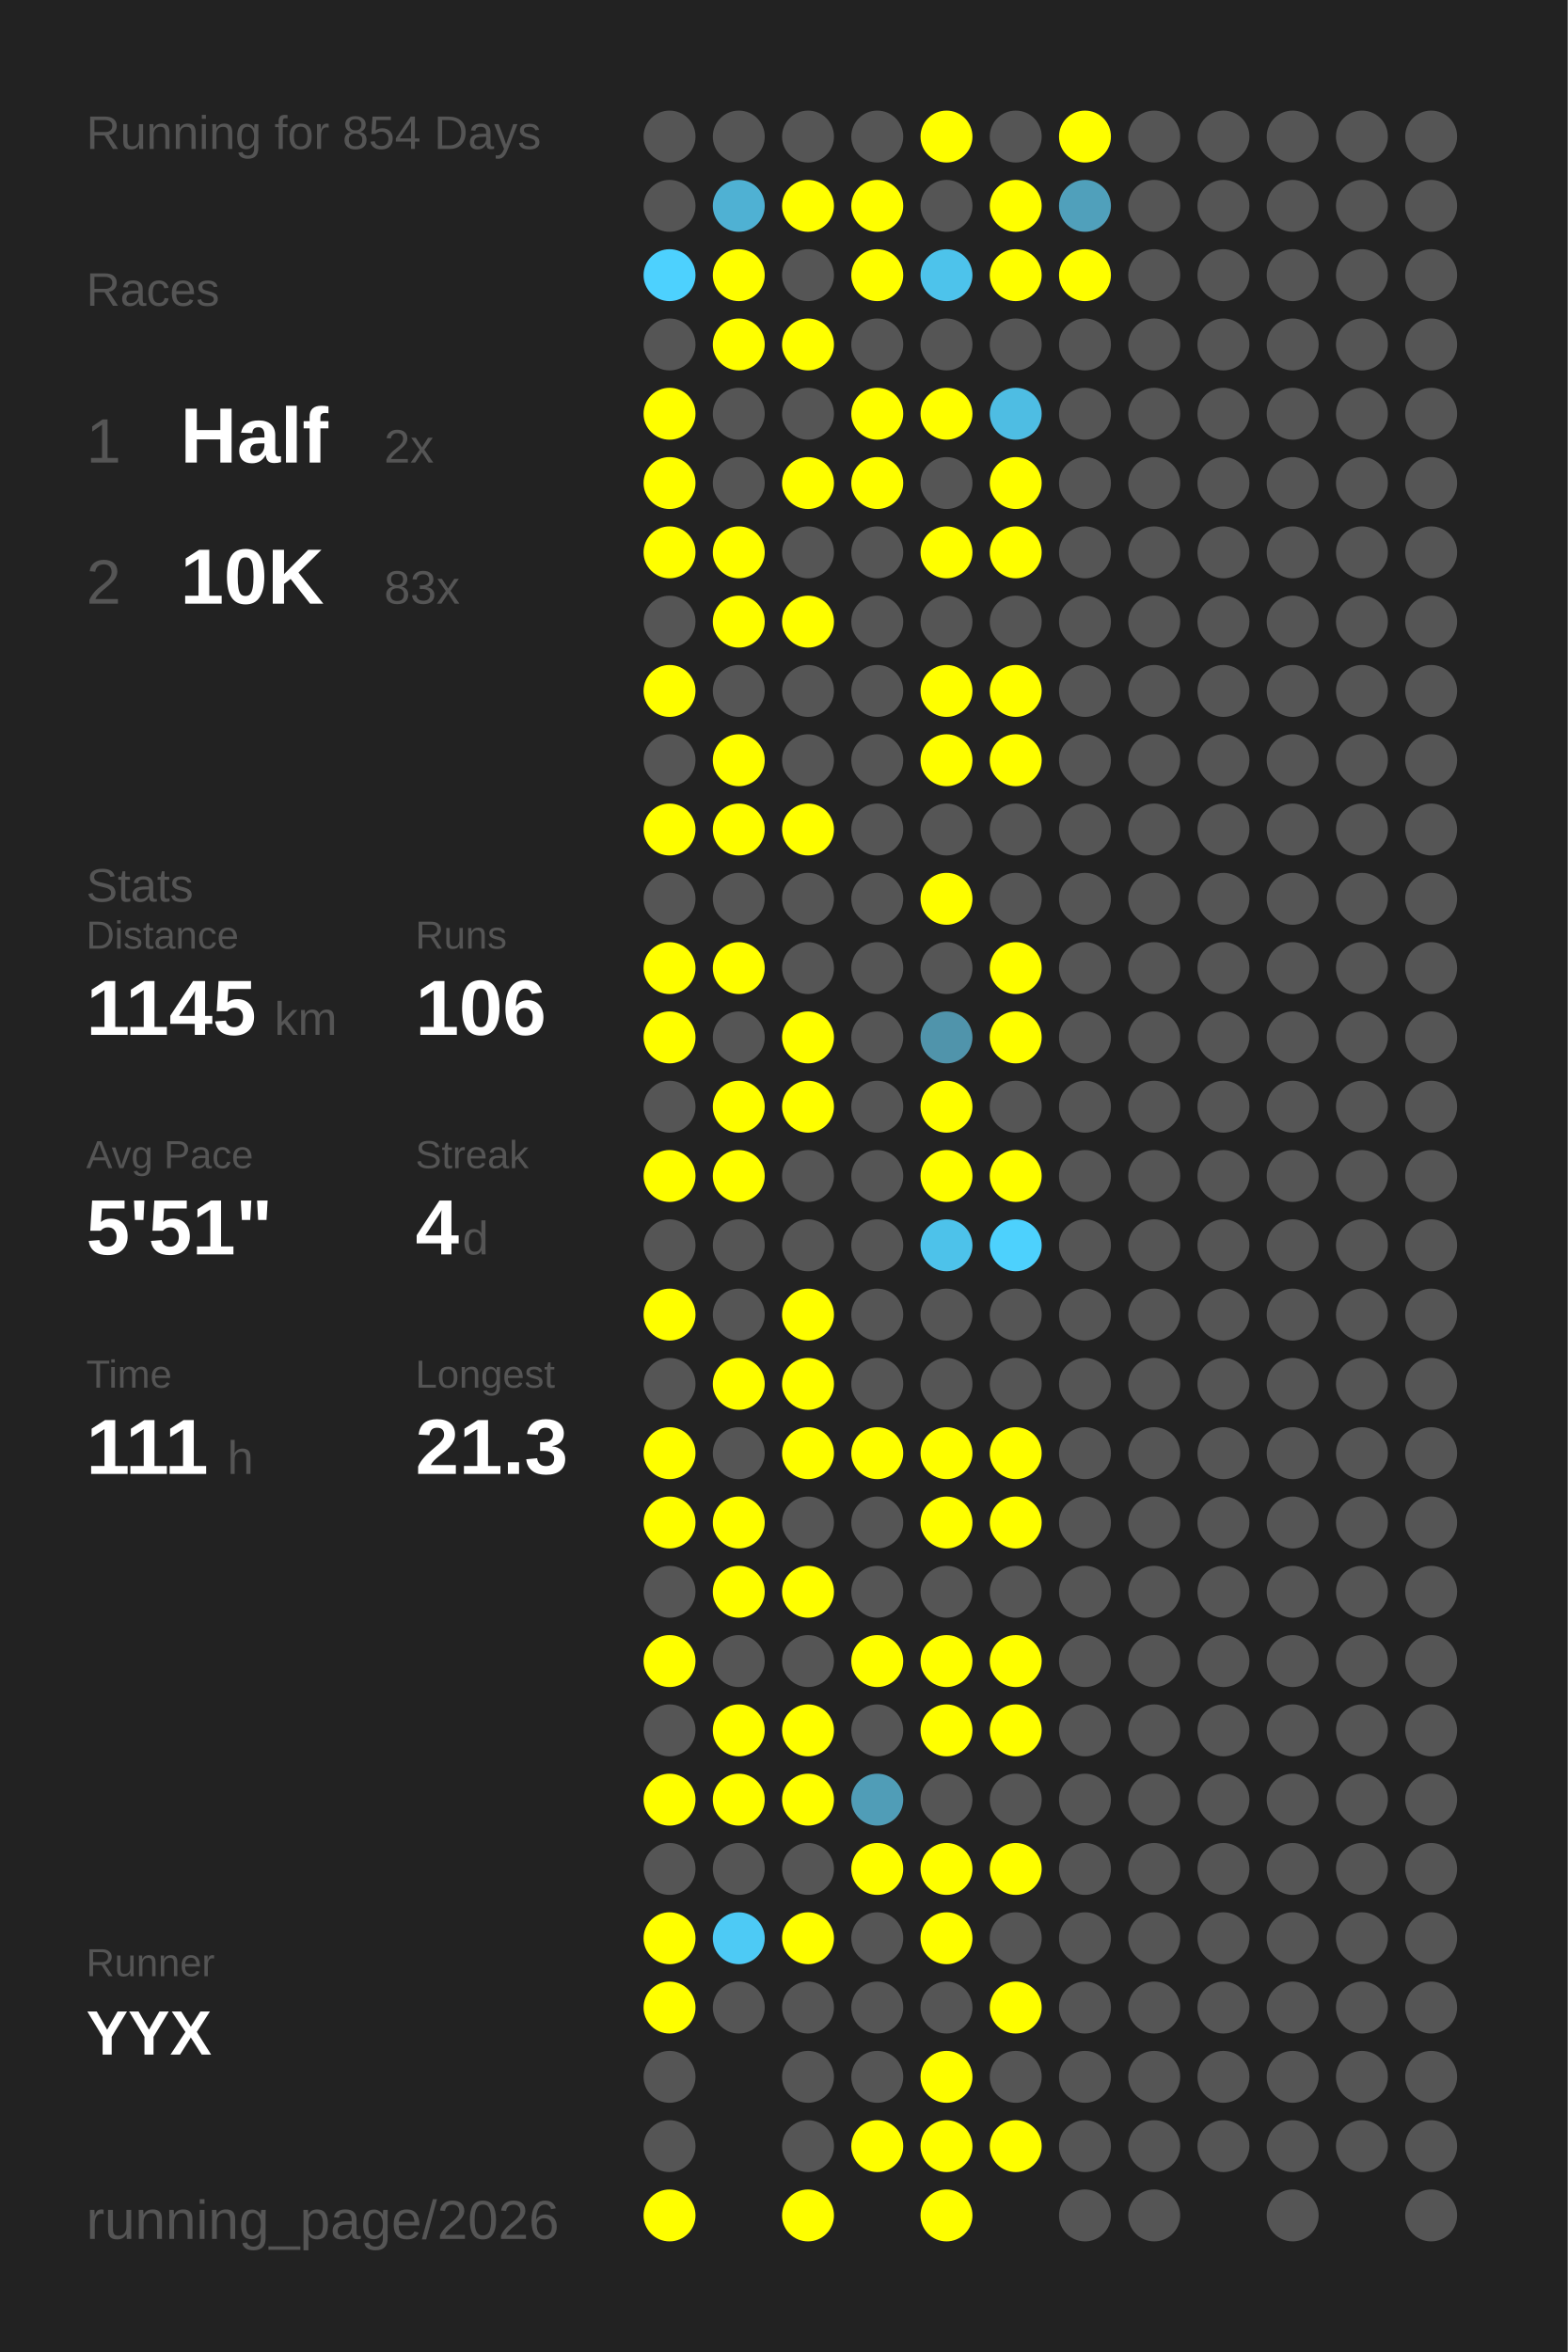
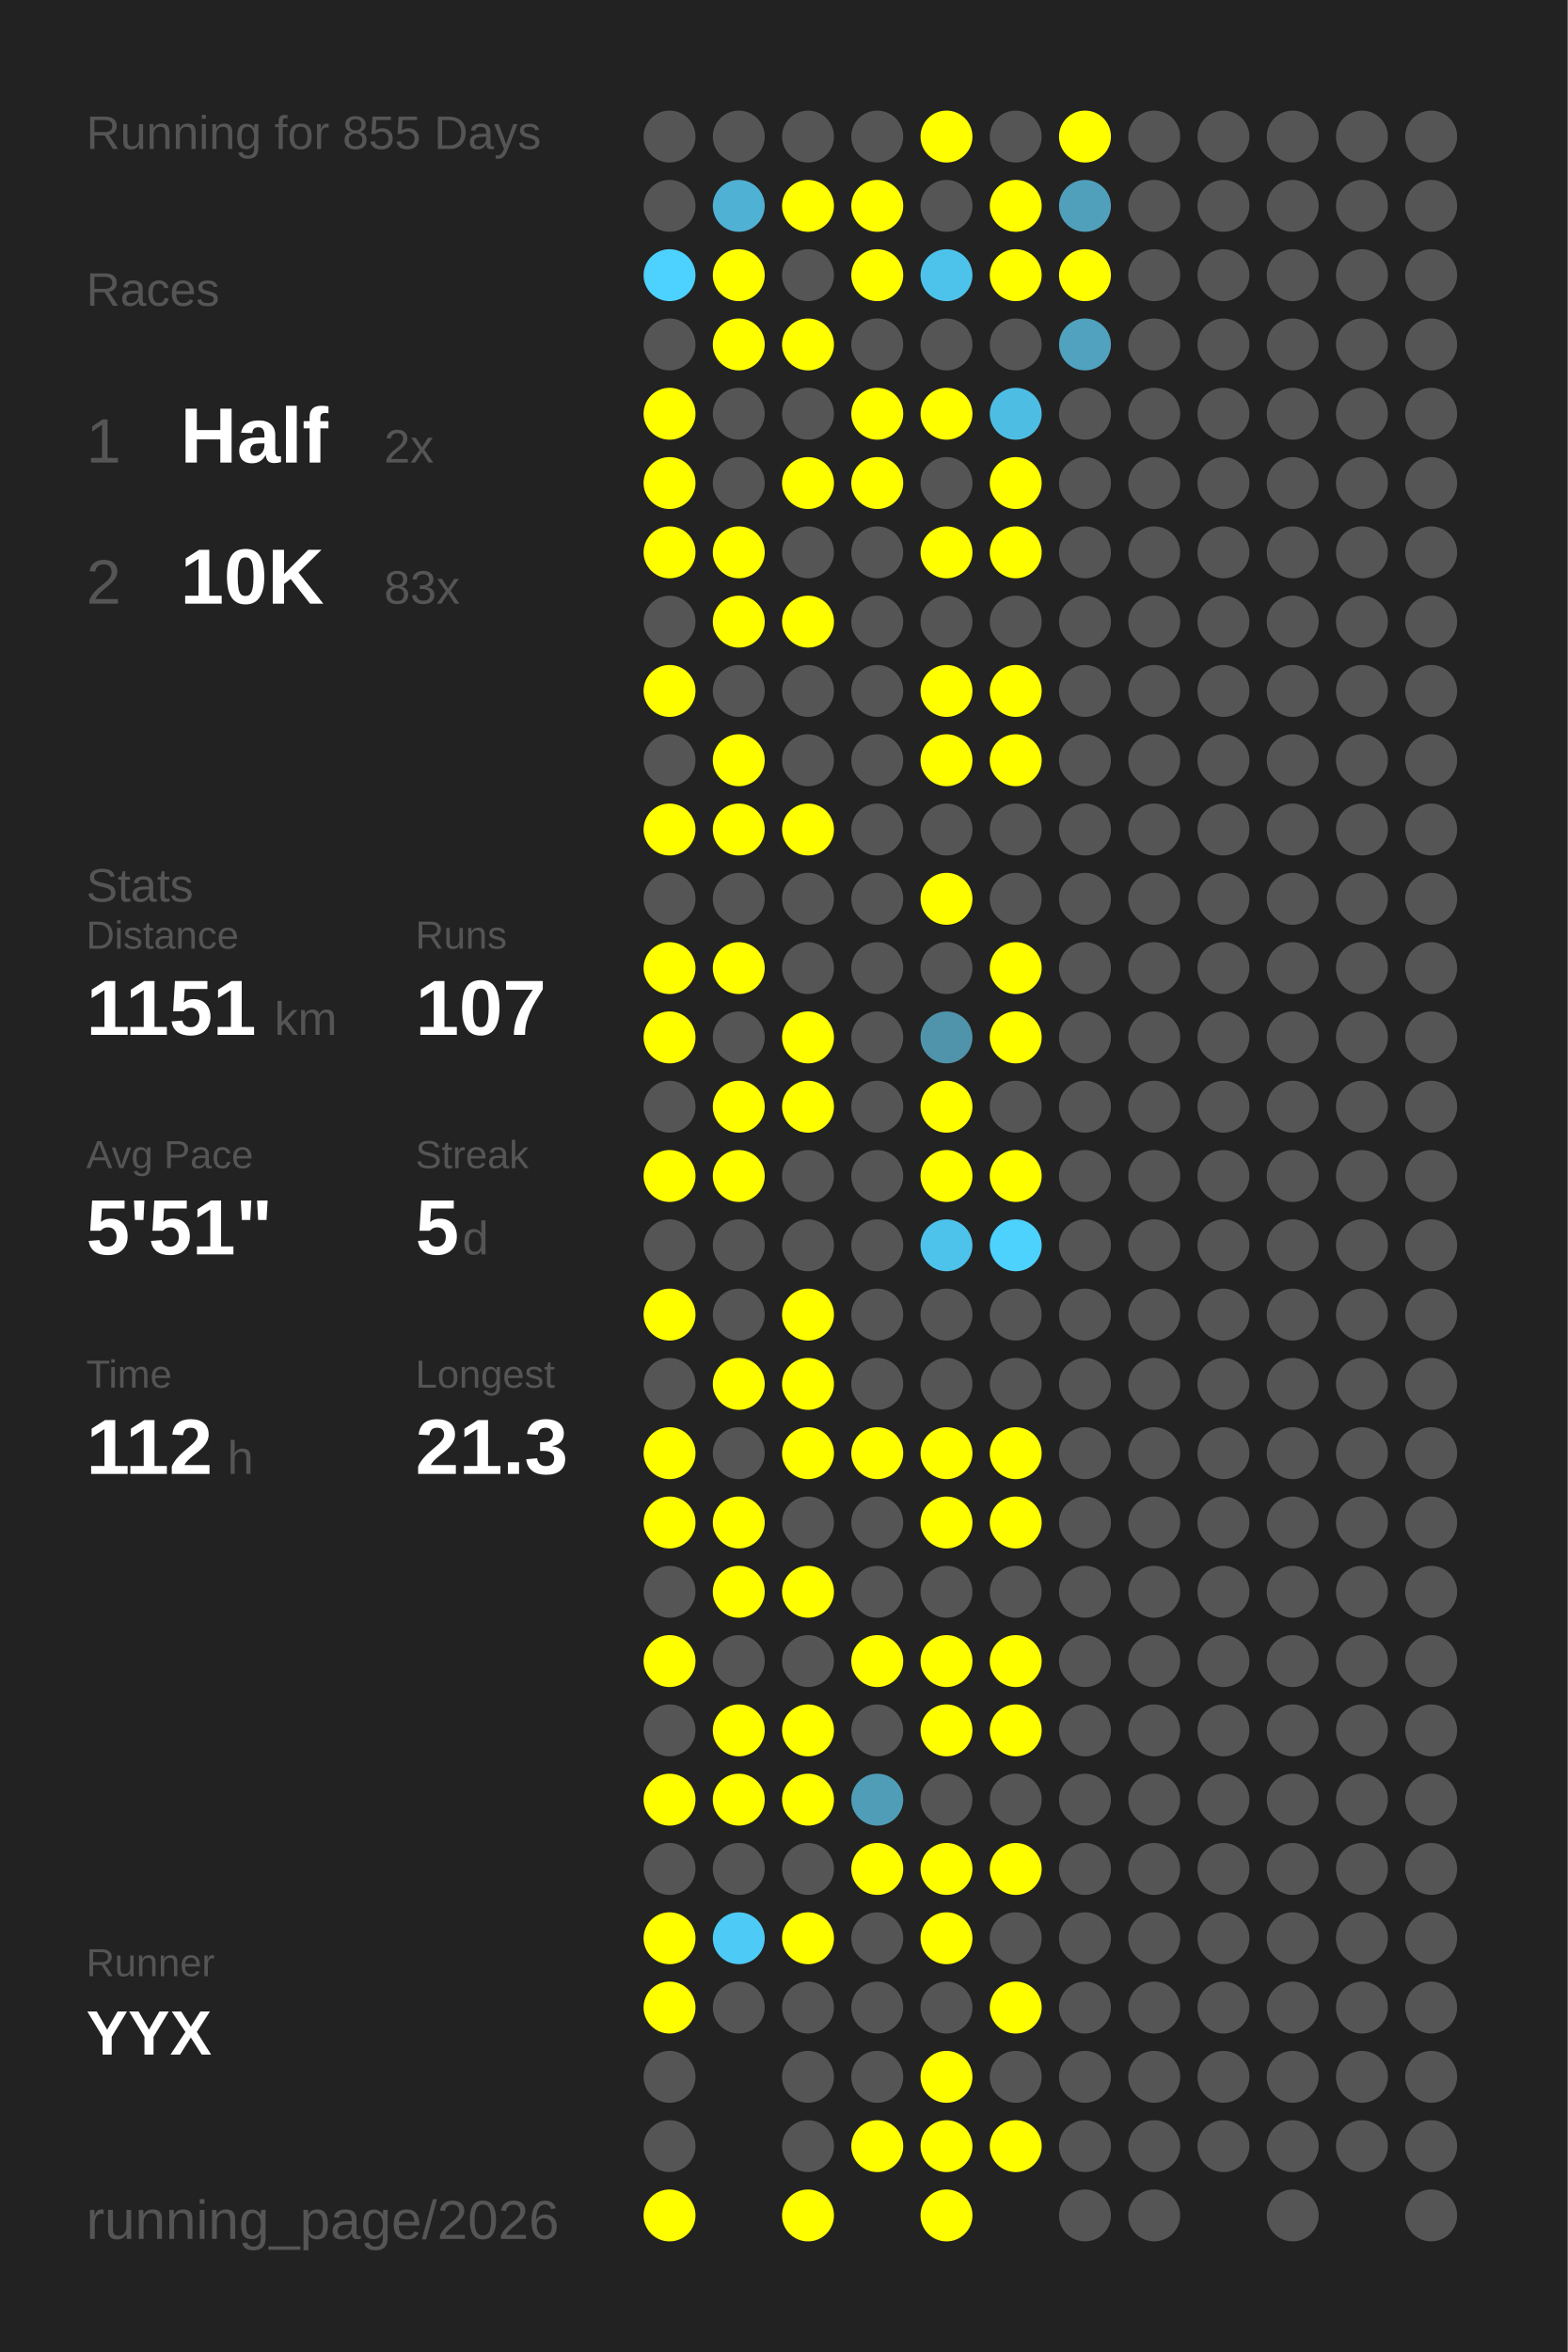
<svg xmlns="http://www.w3.org/2000/svg" baseProfile="full" height="300mm" version="1.1" viewBox="0,0,200,300" width="200mm">
  <defs />
  <rect fill="#222222" height="300" width="200" x="0" y="0" />
-   <text fill="#555555" style="font-size:6px; font-family:Arial;" x="11" y="19">Running for 854 Days</text>
+   <text fill="#555555" style="font-size:6px; font-family:Arial;" x="11" y="19">Running for 855 Days</text>
  <text fill="#555555" style="font-size:6px; font-family:Arial;" x="11" y="39">Races</text>
  <text fill="#555555" style="font-size:8px; font-family:Arial;" x="11" y="59">1</text>
  <text fill="#FFFFFF" style="font-size:10px; font-family:Arial; font-weight:bold;" x="23" y="59">Half</text>
  <text fill="#555555" style="font-size:6px; font-family:Arial;" x="49" y="59">2x</text>
  <text fill="#555555" style="font-size:8px; font-family:Arial;" x="11" y="77">2</text>
  <text fill="#FFFFFF" style="font-size:10px; font-family:Arial; font-weight:bold;" x="23" y="77">10K</text>
  <text fill="#555555" style="font-size:6px; font-family:Arial;" x="49" y="77">83x</text>
  <text fill="#555555" style="font-size:6px; font-family:Arial;" x="11" y="115">Stats</text>
  <text fill="#555555" style="font-size:5px; font-family:Arial;" x="11" y="121">Distance</text>
-   <text fill="#FFFFFF" style="font-size:10px; font-family:Arial; font-weight:bold;" x="11" y="132">1145</text>
+   <text fill="#FFFFFF" style="font-size:10px; font-family:Arial; font-weight:bold;" x="11" y="132">1151</text>
  <text fill="#555555" style="font-size:6px; font-family:Arial;" x="35" y="132">km</text>
  <text fill="#555555" style="font-size:5px; font-family:Arial;" x="53" y="121">Runs</text>
-   <text fill="#FFFFFF" style="font-size:10px; font-family:Arial; font-weight:bold;" x="53" y="132">106</text>
+   <text fill="#FFFFFF" style="font-size:10px; font-family:Arial; font-weight:bold;" x="53" y="132">107</text>
  <text fill="#555555" style="font-size:5px; font-family:Arial;" x="11" y="149">Avg Pace</text>
  <text fill="#FFFFFF" style="font-size:10px; font-family:Arial; font-weight:bold;" x="11" y="160">5'51"</text>
  <text fill="#555555" style="font-size:5px; font-family:Arial;" x="53" y="149">Streak</text>
-   <text fill="#FFFFFF" style="font-size:10px; font-family:Arial; font-weight:bold;" x="53" y="160">4</text>
+   <text fill="#FFFFFF" style="font-size:10px; font-family:Arial; font-weight:bold;" x="53" y="160">5</text>
  <text fill="#555555" style="font-size:6px; font-family:Arial;" x="59" y="160">d</text>
  <text fill="#555555" style="font-size:5px; font-family:Arial;" x="11" y="177">Time</text>
-   <text fill="#FFFFFF" style="font-size:10px; font-family:Arial; font-weight:bold;" x="11" y="188">111</text>
+   <text fill="#FFFFFF" style="font-size:10px; font-family:Arial; font-weight:bold;" x="11" y="188">112</text>
  <text fill="#555555" style="font-size:6px; font-family:Arial;" x="29" y="188">h</text>
  <text fill="#555555" style="font-size:5px; font-family:Arial;" x="53" y="177">Longest</text>
  <text fill="#FFFFFF" style="font-size:10px; font-family:Arial; font-weight:bold;" x="53" y="188">21.3</text>
  <text fill="#555555" style="font-size:5px; font-family:Arial;" x="11" y="252.065">Runner</text>
  <text fill="#FFFFFF" style="font-size:8px; font-family:Arial; font-weight:bold;" x="11" y="262.065">YYX</text>
  <text fill="#555555" style="font-size:7px; font-family:Arial;" x="11" y="285.581">running_page/2026</text>
  <circle cx="85.417" cy="17.419" fill="#555555" r="3.312" />
  <circle cx="85.417" cy="26.258" fill="#555555" r="3.312" />
  <circle cx="85.417" cy="35.097" fill="#4dd1fe" r="3.312" />
  <circle cx="85.417" cy="43.935" fill="#555555" r="3.312" />
  <circle cx="85.417" cy="52.774" fill="#FFFF00" r="3.312" />
  <circle cx="85.417" cy="61.613" fill="#FFFF00" r="3.312" />
  <circle cx="85.417" cy="70.452" fill="#FFFF00" r="3.312" />
  <circle cx="85.417" cy="79.29" fill="#555555" r="3.312" />
  <circle cx="85.417" cy="88.129" fill="#FFFF00" r="3.312" />
  <circle cx="85.417" cy="96.968" fill="#555555" r="3.312" />
  <circle cx="85.417" cy="105.806" fill="#FFFF00" r="3.312" />
  <circle cx="85.417" cy="114.645" fill="#555555" r="3.312" />
  <circle cx="85.417" cy="123.484" fill="#FFFF00" r="3.312" />
  <circle cx="85.417" cy="132.323" fill="#FFFF00" r="3.312" />
  <circle cx="85.417" cy="141.161" fill="#555555" r="3.312" />
  <circle cx="85.417" cy="150" fill="#FFFF00" r="3.312" />
  <circle cx="85.417" cy="158.839" fill="#555555" r="3.312" />
  <circle cx="85.417" cy="167.677" fill="#FFFF00" r="3.312" />
  <circle cx="85.417" cy="176.516" fill="#555555" r="3.312" />
  <circle cx="85.417" cy="185.355" fill="#FFFF00" r="3.312" />
  <circle cx="85.417" cy="194.194" fill="#FFFF00" r="3.312" />
  <circle cx="85.417" cy="203.032" fill="#555555" r="3.312" />
  <circle cx="85.417" cy="211.871" fill="#FFFF00" r="3.312" />
  <circle cx="85.417" cy="220.71" fill="#555555" r="3.312" />
  <circle cx="85.417" cy="229.548" fill="#FFFF00" r="3.312" />
  <circle cx="85.417" cy="238.387" fill="#555555" r="3.312" />
  <circle cx="85.417" cy="247.226" fill="#FFFF00" r="3.312" />
  <circle cx="85.417" cy="256.065" fill="#FFFF00" r="3.312" />
  <circle cx="85.417" cy="264.903" fill="#555555" r="3.312" />
  <circle cx="85.417" cy="273.742" fill="#555555" r="3.312" />
  <circle cx="85.417" cy="282.581" fill="#FFFF00" r="3.312" />
  <circle cx="94.25" cy="17.419" fill="#555555" r="3.312" />
  <circle cx="94.25" cy="26.258" fill="#4fb1d3" r="3.312" />
  <circle cx="94.25" cy="35.097" fill="#FFFF00" r="3.312" />
  <circle cx="94.25" cy="43.935" fill="#FFFF00" r="3.312" />
  <circle cx="94.25" cy="52.774" fill="#555555" r="3.312" />
  <circle cx="94.25" cy="61.613" fill="#555555" r="3.312" />
  <circle cx="94.25" cy="70.452" fill="#FFFF00" r="3.312" />
  <circle cx="94.25" cy="79.29" fill="#FFFF00" r="3.312" />
  <circle cx="94.25" cy="88.129" fill="#555555" r="3.312" />
  <circle cx="94.25" cy="96.968" fill="#FFFF00" r="3.312" />
  <circle cx="94.25" cy="105.806" fill="#FFFF00" r="3.312" />
  <circle cx="94.25" cy="114.645" fill="#555555" r="3.312" />
  <circle cx="94.25" cy="123.484" fill="#FFFF00" r="3.312" />
  <circle cx="94.25" cy="132.323" fill="#555555" r="3.312" />
  <circle cx="94.25" cy="141.161" fill="#FFFF00" r="3.312" />
  <circle cx="94.25" cy="150" fill="#FFFF00" r="3.312" />
  <circle cx="94.25" cy="158.839" fill="#555555" r="3.312" />
  <circle cx="94.25" cy="167.677" fill="#555555" r="3.312" />
  <circle cx="94.25" cy="176.516" fill="#FFFF00" r="3.312" />
  <circle cx="94.25" cy="185.355" fill="#555555" r="3.312" />
  <circle cx="94.25" cy="194.194" fill="#FFFF00" r="3.312" />
  <circle cx="94.25" cy="203.032" fill="#FFFF00" r="3.312" />
  <circle cx="94.25" cy="211.871" fill="#555555" r="3.312" />
  <circle cx="94.25" cy="220.71" fill="#FFFF00" r="3.312" />
  <circle cx="94.25" cy="229.548" fill="#FFFF00" r="3.312" />
  <circle cx="94.25" cy="238.387" fill="#555555" r="3.312" />
  <circle cx="94.25" cy="247.226" fill="#4dcaf5" r="3.312" />
  <circle cx="94.25" cy="256.065" fill="#555555" r="3.312" />
  <circle cx="103.083" cy="17.419" fill="#555555" r="3.312" />
  <circle cx="103.083" cy="26.258" fill="#FFFF00" r="3.312" />
  <circle cx="103.083" cy="35.097" fill="#555555" r="3.312" />
  <circle cx="103.083" cy="43.935" fill="#FFFF00" r="3.312" />
  <circle cx="103.083" cy="52.774" fill="#555555" r="3.312" />
  <circle cx="103.083" cy="61.613" fill="#FFFF00" r="3.312" />
  <circle cx="103.083" cy="70.452" fill="#555555" r="3.312" />
  <circle cx="103.083" cy="79.29" fill="#FFFF00" r="3.312" />
  <circle cx="103.083" cy="88.129" fill="#555555" r="3.312" />
  <circle cx="103.083" cy="96.968" fill="#555555" r="3.312" />
  <circle cx="103.083" cy="105.806" fill="#FFFF00" r="3.312" />
  <circle cx="103.083" cy="114.645" fill="#555555" r="3.312" />
  <circle cx="103.083" cy="123.484" fill="#555555" r="3.312" />
  <circle cx="103.083" cy="132.323" fill="#FFFF00" r="3.312" />
  <circle cx="103.083" cy="141.161" fill="#FFFF00" r="3.312" />
  <circle cx="103.083" cy="150" fill="#555555" r="3.312" />
  <circle cx="103.083" cy="158.839" fill="#555555" r="3.312" />
  <circle cx="103.083" cy="167.677" fill="#FFFF00" r="3.312" />
  <circle cx="103.083" cy="176.516" fill="#FFFF00" r="3.312" />
  <circle cx="103.083" cy="185.355" fill="#FFFF00" r="3.312" />
  <circle cx="103.083" cy="194.194" fill="#555555" r="3.312" />
  <circle cx="103.083" cy="203.032" fill="#FFFF00" r="3.312" />
  <circle cx="103.083" cy="211.871" fill="#555555" r="3.312" />
  <circle cx="103.083" cy="220.71" fill="#FFFF00" r="3.312" />
  <circle cx="103.083" cy="229.548" fill="#FFFF00" r="3.312" />
  <circle cx="103.083" cy="238.387" fill="#555555" r="3.312" />
  <circle cx="103.083" cy="247.226" fill="#FFFF00" r="3.312" />
  <circle cx="103.083" cy="256.065" fill="#555555" r="3.312" />
  <circle cx="103.083" cy="264.903" fill="#555555" r="3.312" />
  <circle cx="103.083" cy="273.742" fill="#555555" r="3.312" />
  <circle cx="103.083" cy="282.581" fill="#FFFF00" r="3.312" />
  <circle cx="111.917" cy="17.419" fill="#555555" r="3.312" />
  <circle cx="111.917" cy="26.258" fill="#FFFF00" r="3.312" />
  <circle cx="111.917" cy="35.097" fill="#FFFF00" r="3.312" />
  <circle cx="111.917" cy="43.935" fill="#555555" r="3.312" />
  <circle cx="111.917" cy="52.774" fill="#FFFF00" r="3.312" />
  <circle cx="111.917" cy="61.613" fill="#FFFF00" r="3.312" />
  <circle cx="111.917" cy="70.452" fill="#555555" r="3.312" />
  <circle cx="111.917" cy="79.29" fill="#555555" r="3.312" />
  <circle cx="111.917" cy="88.129" fill="#555555" r="3.312" />
  <circle cx="111.917" cy="96.968" fill="#555555" r="3.312" />
  <circle cx="111.917" cy="105.806" fill="#555555" r="3.312" />
  <circle cx="111.917" cy="114.645" fill="#555555" r="3.312" />
  <circle cx="111.917" cy="123.484" fill="#555555" r="3.312" />
  <circle cx="111.917" cy="132.323" fill="#555555" r="3.312" />
  <circle cx="111.917" cy="141.161" fill="#555555" r="3.312" />
  <circle cx="111.917" cy="150" fill="#555555" r="3.312" />
  <circle cx="111.917" cy="158.839" fill="#555555" r="3.312" />
  <circle cx="111.917" cy="167.677" fill="#555555" r="3.312" />
  <circle cx="111.917" cy="176.516" fill="#555555" r="3.312" />
  <circle cx="111.917" cy="185.355" fill="#FFFF00" r="3.312" />
  <circle cx="111.917" cy="194.194" fill="#555555" r="3.312" />
  <circle cx="111.917" cy="203.032" fill="#555555" r="3.312" />
  <circle cx="111.917" cy="211.871" fill="#FFFF00" r="3.312" />
  <circle cx="111.917" cy="220.71" fill="#555555" r="3.312" />
  <circle cx="111.917" cy="229.548" fill="#509db7" r="3.312" />
  <circle cx="111.917" cy="238.387" fill="#FFFF00" r="3.312" />
  <circle cx="111.917" cy="247.226" fill="#555555" r="3.312" />
  <circle cx="111.917" cy="256.065" fill="#555555" r="3.312" />
  <circle cx="111.917" cy="264.903" fill="#555555" r="3.312" />
  <circle cx="111.917" cy="273.742" fill="#FFFF00" r="3.312" />
  <circle cx="120.75" cy="17.419" fill="#FFFF00" r="3.312" />
  <circle cx="120.75" cy="26.258" fill="#555555" r="3.312" />
  <circle cx="120.75" cy="35.097" fill="#4dc3eb" r="3.312" />
  <circle cx="120.75" cy="43.935" fill="#555555" r="3.312" />
  <circle cx="120.75" cy="52.774" fill="#FFFF00" r="3.312" />
  <circle cx="120.75" cy="61.613" fill="#555555" r="3.312" />
  <circle cx="120.75" cy="70.452" fill="#FFFF00" r="3.312" />
  <circle cx="120.75" cy="79.29" fill="#555555" r="3.312" />
  <circle cx="120.75" cy="88.129" fill="#FFFF00" r="3.312" />
  <circle cx="120.75" cy="96.968" fill="#FFFF00" r="3.312" />
  <circle cx="120.75" cy="105.806" fill="#555555" r="3.312" />
  <circle cx="120.75" cy="114.645" fill="#FFFF00" r="3.312" />
  <circle cx="120.75" cy="123.484" fill="#555555" r="3.312" />
  <circle cx="120.75" cy="132.323" fill="#5094ab" r="3.312" />
  <circle cx="120.75" cy="141.161" fill="#FFFF00" r="3.312" />
  <circle cx="120.75" cy="150" fill="#FFFF00" r="3.312" />
  <circle cx="120.75" cy="158.839" fill="#4dc2ea" r="3.312" />
  <circle cx="120.75" cy="167.677" fill="#555555" r="3.312" />
  <circle cx="120.75" cy="176.516" fill="#555555" r="3.312" />
  <circle cx="120.75" cy="185.355" fill="#FFFF00" r="3.312" />
  <circle cx="120.75" cy="194.194" fill="#FFFF00" r="3.312" />
  <circle cx="120.75" cy="203.032" fill="#555555" r="3.312" />
  <circle cx="120.75" cy="211.871" fill="#FFFF00" r="3.312" />
  <circle cx="120.75" cy="220.71" fill="#FFFF00" r="3.312" />
  <circle cx="120.75" cy="229.548" fill="#555555" r="3.312" />
  <circle cx="120.75" cy="238.387" fill="#FFFF00" r="3.312" />
  <circle cx="120.75" cy="247.226" fill="#FFFF00" r="3.312" />
  <circle cx="120.75" cy="256.065" fill="#555555" r="3.312" />
  <circle cx="120.75" cy="264.903" fill="#FFFF00" r="3.312" />
  <circle cx="120.75" cy="273.742" fill="#FFFF00" r="3.312" />
  <circle cx="120.75" cy="282.581" fill="#FFFF00" r="3.312" />
  <circle cx="129.583" cy="17.419" fill="#555555" r="3.312" />
  <circle cx="129.583" cy="26.258" fill="#FFFF00" r="3.312" />
  <circle cx="129.583" cy="35.097" fill="#FFFF00" r="3.312" />
  <circle cx="129.583" cy="43.935" fill="#555555" r="3.312" />
  <circle cx="129.583" cy="52.774" fill="#4ebde3" r="3.312" />
  <circle cx="129.583" cy="61.613" fill="#FFFF00" r="3.312" />
  <circle cx="129.583" cy="70.452" fill="#FFFF00" r="3.312" />
  <circle cx="129.583" cy="79.29" fill="#555555" r="3.312" />
  <circle cx="129.583" cy="88.129" fill="#FFFF00" r="3.312" />
  <circle cx="129.583" cy="96.968" fill="#FFFF00" r="3.312" />
  <circle cx="129.583" cy="105.806" fill="#555555" r="3.312" />
  <circle cx="129.583" cy="114.645" fill="#555555" r="3.312" />
  <circle cx="129.583" cy="123.484" fill="#FFFF00" r="3.312" />
  <circle cx="129.583" cy="132.323" fill="#FFFF00" r="3.312" />
  <circle cx="129.583" cy="141.161" fill="#555555" r="3.312" />
  <circle cx="129.583" cy="150" fill="#FFFF00" r="3.312" />
  <circle cx="129.583" cy="158.839" fill="#4dd1fd" r="3.312" />
  <circle cx="129.583" cy="167.677" fill="#555555" r="3.312" />
  <circle cx="129.583" cy="176.516" fill="#555555" r="3.312" />
  <circle cx="129.583" cy="185.355" fill="#FFFF00" r="3.312" />
  <circle cx="129.583" cy="194.194" fill="#FFFF00" r="3.312" />
  <circle cx="129.583" cy="203.032" fill="#555555" r="3.312" />
  <circle cx="129.583" cy="211.871" fill="#FFFF00" r="3.312" />
  <circle cx="129.583" cy="220.71" fill="#FFFF00" r="3.312" />
  <circle cx="129.583" cy="229.548" fill="#555555" r="3.312" />
  <circle cx="129.583" cy="238.387" fill="#FFFF00" r="3.312" />
  <circle cx="129.583" cy="247.226" fill="#555555" r="3.312" />
  <circle cx="129.583" cy="256.065" fill="#FFFF00" r="3.312" />
  <circle cx="129.583" cy="264.903" fill="#555555" r="3.312" />
  <circle cx="129.583" cy="273.742" fill="#FFFF00" r="3.312" />
  <circle cx="138.417" cy="17.419" fill="#FFFF00" r="3.312" />
  <circle cx="138.417" cy="26.258" fill="#50a0bb" r="3.312" />
  <circle cx="138.417" cy="35.097" fill="#FFFF00" r="3.312" />
-   <circle cx="138.417" cy="43.935" fill="#555555" r="3.312" />
+   <circle cx="138.417" cy="43.935" fill="#50a2be" r="3.312" />
  <circle cx="138.417" cy="52.774" fill="#555555" r="3.312" />
  <circle cx="138.417" cy="61.613" fill="#555555" r="3.312" />
  <circle cx="138.417" cy="70.452" fill="#555555" r="3.312" />
  <circle cx="138.417" cy="79.29" fill="#555555" r="3.312" />
  <circle cx="138.417" cy="88.129" fill="#555555" r="3.312" />
  <circle cx="138.417" cy="96.968" fill="#555555" r="3.312" />
  <circle cx="138.417" cy="105.806" fill="#555555" r="3.312" />
  <circle cx="138.417" cy="114.645" fill="#555555" r="3.312" />
  <circle cx="138.417" cy="123.484" fill="#555555" r="3.312" />
  <circle cx="138.417" cy="132.323" fill="#555555" r="3.312" />
  <circle cx="138.417" cy="141.161" fill="#555555" r="3.312" />
  <circle cx="138.417" cy="150" fill="#555555" r="3.312" />
  <circle cx="138.417" cy="158.839" fill="#555555" r="3.312" />
  <circle cx="138.417" cy="167.677" fill="#555555" r="3.312" />
  <circle cx="138.417" cy="176.516" fill="#555555" r="3.312" />
  <circle cx="138.417" cy="185.355" fill="#555555" r="3.312" />
  <circle cx="138.417" cy="194.194" fill="#555555" r="3.312" />
  <circle cx="138.417" cy="203.032" fill="#555555" r="3.312" />
  <circle cx="138.417" cy="211.871" fill="#555555" r="3.312" />
  <circle cx="138.417" cy="220.71" fill="#555555" r="3.312" />
  <circle cx="138.417" cy="229.548" fill="#555555" r="3.312" />
  <circle cx="138.417" cy="238.387" fill="#555555" r="3.312" />
  <circle cx="138.417" cy="247.226" fill="#555555" r="3.312" />
  <circle cx="138.417" cy="256.065" fill="#555555" r="3.312" />
  <circle cx="138.417" cy="264.903" fill="#555555" r="3.312" />
  <circle cx="138.417" cy="273.742" fill="#555555" r="3.312" />
  <circle cx="138.417" cy="282.581" fill="#555555" r="3.312" />
  <circle cx="147.25" cy="17.419" fill="#555555" r="3.312" />
  <circle cx="147.25" cy="26.258" fill="#555555" r="3.312" />
  <circle cx="147.25" cy="35.097" fill="#555555" r="3.312" />
  <circle cx="147.25" cy="43.935" fill="#555555" r="3.312" />
  <circle cx="147.25" cy="52.774" fill="#555555" r="3.312" />
  <circle cx="147.25" cy="61.613" fill="#555555" r="3.312" />
  <circle cx="147.25" cy="70.452" fill="#555555" r="3.312" />
  <circle cx="147.25" cy="79.29" fill="#555555" r="3.312" />
  <circle cx="147.25" cy="88.129" fill="#555555" r="3.312" />
  <circle cx="147.25" cy="96.968" fill="#555555" r="3.312" />
  <circle cx="147.25" cy="105.806" fill="#555555" r="3.312" />
  <circle cx="147.25" cy="114.645" fill="#555555" r="3.312" />
  <circle cx="147.25" cy="123.484" fill="#555555" r="3.312" />
  <circle cx="147.25" cy="132.323" fill="#555555" r="3.312" />
  <circle cx="147.25" cy="141.161" fill="#555555" r="3.312" />
  <circle cx="147.25" cy="150" fill="#555555" r="3.312" />
  <circle cx="147.25" cy="158.839" fill="#555555" r="3.312" />
  <circle cx="147.25" cy="167.677" fill="#555555" r="3.312" />
  <circle cx="147.25" cy="176.516" fill="#555555" r="3.312" />
  <circle cx="147.25" cy="185.355" fill="#555555" r="3.312" />
  <circle cx="147.25" cy="194.194" fill="#555555" r="3.312" />
  <circle cx="147.25" cy="203.032" fill="#555555" r="3.312" />
  <circle cx="147.25" cy="211.871" fill="#555555" r="3.312" />
  <circle cx="147.25" cy="220.71" fill="#555555" r="3.312" />
  <circle cx="147.25" cy="229.548" fill="#555555" r="3.312" />
  <circle cx="147.25" cy="238.387" fill="#555555" r="3.312" />
  <circle cx="147.25" cy="247.226" fill="#555555" r="3.312" />
  <circle cx="147.25" cy="256.065" fill="#555555" r="3.312" />
  <circle cx="147.25" cy="264.903" fill="#555555" r="3.312" />
  <circle cx="147.25" cy="273.742" fill="#555555" r="3.312" />
  <circle cx="147.25" cy="282.581" fill="#555555" r="3.312" />
  <circle cx="156.083" cy="17.419" fill="#555555" r="3.312" />
  <circle cx="156.083" cy="26.258" fill="#555555" r="3.312" />
  <circle cx="156.083" cy="35.097" fill="#555555" r="3.312" />
  <circle cx="156.083" cy="43.935" fill="#555555" r="3.312" />
  <circle cx="156.083" cy="52.774" fill="#555555" r="3.312" />
  <circle cx="156.083" cy="61.613" fill="#555555" r="3.312" />
  <circle cx="156.083" cy="70.452" fill="#555555" r="3.312" />
  <circle cx="156.083" cy="79.29" fill="#555555" r="3.312" />
  <circle cx="156.083" cy="88.129" fill="#555555" r="3.312" />
  <circle cx="156.083" cy="96.968" fill="#555555" r="3.312" />
  <circle cx="156.083" cy="105.806" fill="#555555" r="3.312" />
  <circle cx="156.083" cy="114.645" fill="#555555" r="3.312" />
  <circle cx="156.083" cy="123.484" fill="#555555" r="3.312" />
  <circle cx="156.083" cy="132.323" fill="#555555" r="3.312" />
  <circle cx="156.083" cy="141.161" fill="#555555" r="3.312" />
  <circle cx="156.083" cy="150" fill="#555555" r="3.312" />
  <circle cx="156.083" cy="158.839" fill="#555555" r="3.312" />
  <circle cx="156.083" cy="167.677" fill="#555555" r="3.312" />
  <circle cx="156.083" cy="176.516" fill="#555555" r="3.312" />
  <circle cx="156.083" cy="185.355" fill="#555555" r="3.312" />
  <circle cx="156.083" cy="194.194" fill="#555555" r="3.312" />
  <circle cx="156.083" cy="203.032" fill="#555555" r="3.312" />
  <circle cx="156.083" cy="211.871" fill="#555555" r="3.312" />
  <circle cx="156.083" cy="220.71" fill="#555555" r="3.312" />
  <circle cx="156.083" cy="229.548" fill="#555555" r="3.312" />
  <circle cx="156.083" cy="238.387" fill="#555555" r="3.312" />
  <circle cx="156.083" cy="247.226" fill="#555555" r="3.312" />
  <circle cx="156.083" cy="256.065" fill="#555555" r="3.312" />
  <circle cx="156.083" cy="264.903" fill="#555555" r="3.312" />
  <circle cx="156.083" cy="273.742" fill="#555555" r="3.312" />
  <circle cx="164.917" cy="17.419" fill="#555555" r="3.312" />
  <circle cx="164.917" cy="26.258" fill="#555555" r="3.312" />
  <circle cx="164.917" cy="35.097" fill="#555555" r="3.312" />
  <circle cx="164.917" cy="43.935" fill="#555555" r="3.312" />
  <circle cx="164.917" cy="52.774" fill="#555555" r="3.312" />
  <circle cx="164.917" cy="61.613" fill="#555555" r="3.312" />
  <circle cx="164.917" cy="70.452" fill="#555555" r="3.312" />
  <circle cx="164.917" cy="79.29" fill="#555555" r="3.312" />
  <circle cx="164.917" cy="88.129" fill="#555555" r="3.312" />
  <circle cx="164.917" cy="96.968" fill="#555555" r="3.312" />
  <circle cx="164.917" cy="105.806" fill="#555555" r="3.312" />
  <circle cx="164.917" cy="114.645" fill="#555555" r="3.312" />
  <circle cx="164.917" cy="123.484" fill="#555555" r="3.312" />
  <circle cx="164.917" cy="132.323" fill="#555555" r="3.312" />
  <circle cx="164.917" cy="141.161" fill="#555555" r="3.312" />
  <circle cx="164.917" cy="150" fill="#555555" r="3.312" />
  <circle cx="164.917" cy="158.839" fill="#555555" r="3.312" />
  <circle cx="164.917" cy="167.677" fill="#555555" r="3.312" />
  <circle cx="164.917" cy="176.516" fill="#555555" r="3.312" />
  <circle cx="164.917" cy="185.355" fill="#555555" r="3.312" />
  <circle cx="164.917" cy="194.194" fill="#555555" r="3.312" />
  <circle cx="164.917" cy="203.032" fill="#555555" r="3.312" />
  <circle cx="164.917" cy="211.871" fill="#555555" r="3.312" />
  <circle cx="164.917" cy="220.71" fill="#555555" r="3.312" />
  <circle cx="164.917" cy="229.548" fill="#555555" r="3.312" />
  <circle cx="164.917" cy="238.387" fill="#555555" r="3.312" />
  <circle cx="164.917" cy="247.226" fill="#555555" r="3.312" />
  <circle cx="164.917" cy="256.065" fill="#555555" r="3.312" />
  <circle cx="164.917" cy="264.903" fill="#555555" r="3.312" />
  <circle cx="164.917" cy="273.742" fill="#555555" r="3.312" />
  <circle cx="164.917" cy="282.581" fill="#555555" r="3.312" />
  <circle cx="173.75" cy="17.419" fill="#555555" r="3.312" />
  <circle cx="173.75" cy="26.258" fill="#555555" r="3.312" />
  <circle cx="173.75" cy="35.097" fill="#555555" r="3.312" />
  <circle cx="173.75" cy="43.935" fill="#555555" r="3.312" />
  <circle cx="173.75" cy="52.774" fill="#555555" r="3.312" />
  <circle cx="173.75" cy="61.613" fill="#555555" r="3.312" />
  <circle cx="173.75" cy="70.452" fill="#555555" r="3.312" />
  <circle cx="173.75" cy="79.29" fill="#555555" r="3.312" />
  <circle cx="173.75" cy="88.129" fill="#555555" r="3.312" />
  <circle cx="173.75" cy="96.968" fill="#555555" r="3.312" />
  <circle cx="173.75" cy="105.806" fill="#555555" r="3.312" />
  <circle cx="173.75" cy="114.645" fill="#555555" r="3.312" />
  <circle cx="173.75" cy="123.484" fill="#555555" r="3.312" />
  <circle cx="173.75" cy="132.323" fill="#555555" r="3.312" />
  <circle cx="173.75" cy="141.161" fill="#555555" r="3.312" />
  <circle cx="173.75" cy="150" fill="#555555" r="3.312" />
  <circle cx="173.75" cy="158.839" fill="#555555" r="3.312" />
  <circle cx="173.75" cy="167.677" fill="#555555" r="3.312" />
  <circle cx="173.75" cy="176.516" fill="#555555" r="3.312" />
  <circle cx="173.75" cy="185.355" fill="#555555" r="3.312" />
  <circle cx="173.75" cy="194.194" fill="#555555" r="3.312" />
  <circle cx="173.75" cy="203.032" fill="#555555" r="3.312" />
  <circle cx="173.75" cy="211.871" fill="#555555" r="3.312" />
  <circle cx="173.75" cy="220.71" fill="#555555" r="3.312" />
  <circle cx="173.75" cy="229.548" fill="#555555" r="3.312" />
  <circle cx="173.75" cy="238.387" fill="#555555" r="3.312" />
  <circle cx="173.75" cy="247.226" fill="#555555" r="3.312" />
  <circle cx="173.75" cy="256.065" fill="#555555" r="3.312" />
  <circle cx="173.75" cy="264.903" fill="#555555" r="3.312" />
  <circle cx="173.75" cy="273.742" fill="#555555" r="3.312" />
  <circle cx="182.583" cy="17.419" fill="#555555" r="3.312" />
  <circle cx="182.583" cy="26.258" fill="#555555" r="3.312" />
  <circle cx="182.583" cy="35.097" fill="#555555" r="3.312" />
  <circle cx="182.583" cy="43.935" fill="#555555" r="3.312" />
  <circle cx="182.583" cy="52.774" fill="#555555" r="3.312" />
  <circle cx="182.583" cy="61.613" fill="#555555" r="3.312" />
  <circle cx="182.583" cy="70.452" fill="#555555" r="3.312" />
  <circle cx="182.583" cy="79.29" fill="#555555" r="3.312" />
  <circle cx="182.583" cy="88.129" fill="#555555" r="3.312" />
  <circle cx="182.583" cy="96.968" fill="#555555" r="3.312" />
  <circle cx="182.583" cy="105.806" fill="#555555" r="3.312" />
  <circle cx="182.583" cy="114.645" fill="#555555" r="3.312" />
  <circle cx="182.583" cy="123.484" fill="#555555" r="3.312" />
  <circle cx="182.583" cy="132.323" fill="#555555" r="3.312" />
  <circle cx="182.583" cy="141.161" fill="#555555" r="3.312" />
  <circle cx="182.583" cy="150" fill="#555555" r="3.312" />
  <circle cx="182.583" cy="158.839" fill="#555555" r="3.312" />
  <circle cx="182.583" cy="167.677" fill="#555555" r="3.312" />
  <circle cx="182.583" cy="176.516" fill="#555555" r="3.312" />
  <circle cx="182.583" cy="185.355" fill="#555555" r="3.312" />
  <circle cx="182.583" cy="194.194" fill="#555555" r="3.312" />
  <circle cx="182.583" cy="203.032" fill="#555555" r="3.312" />
  <circle cx="182.583" cy="211.871" fill="#555555" r="3.312" />
  <circle cx="182.583" cy="220.71" fill="#555555" r="3.312" />
  <circle cx="182.583" cy="229.548" fill="#555555" r="3.312" />
  <circle cx="182.583" cy="238.387" fill="#555555" r="3.312" />
  <circle cx="182.583" cy="247.226" fill="#555555" r="3.312" />
  <circle cx="182.583" cy="256.065" fill="#555555" r="3.312" />
  <circle cx="182.583" cy="264.903" fill="#555555" r="3.312" />
  <circle cx="182.583" cy="273.742" fill="#555555" r="3.312" />
  <circle cx="182.583" cy="282.581" fill="#555555" r="3.312" />
</svg>
